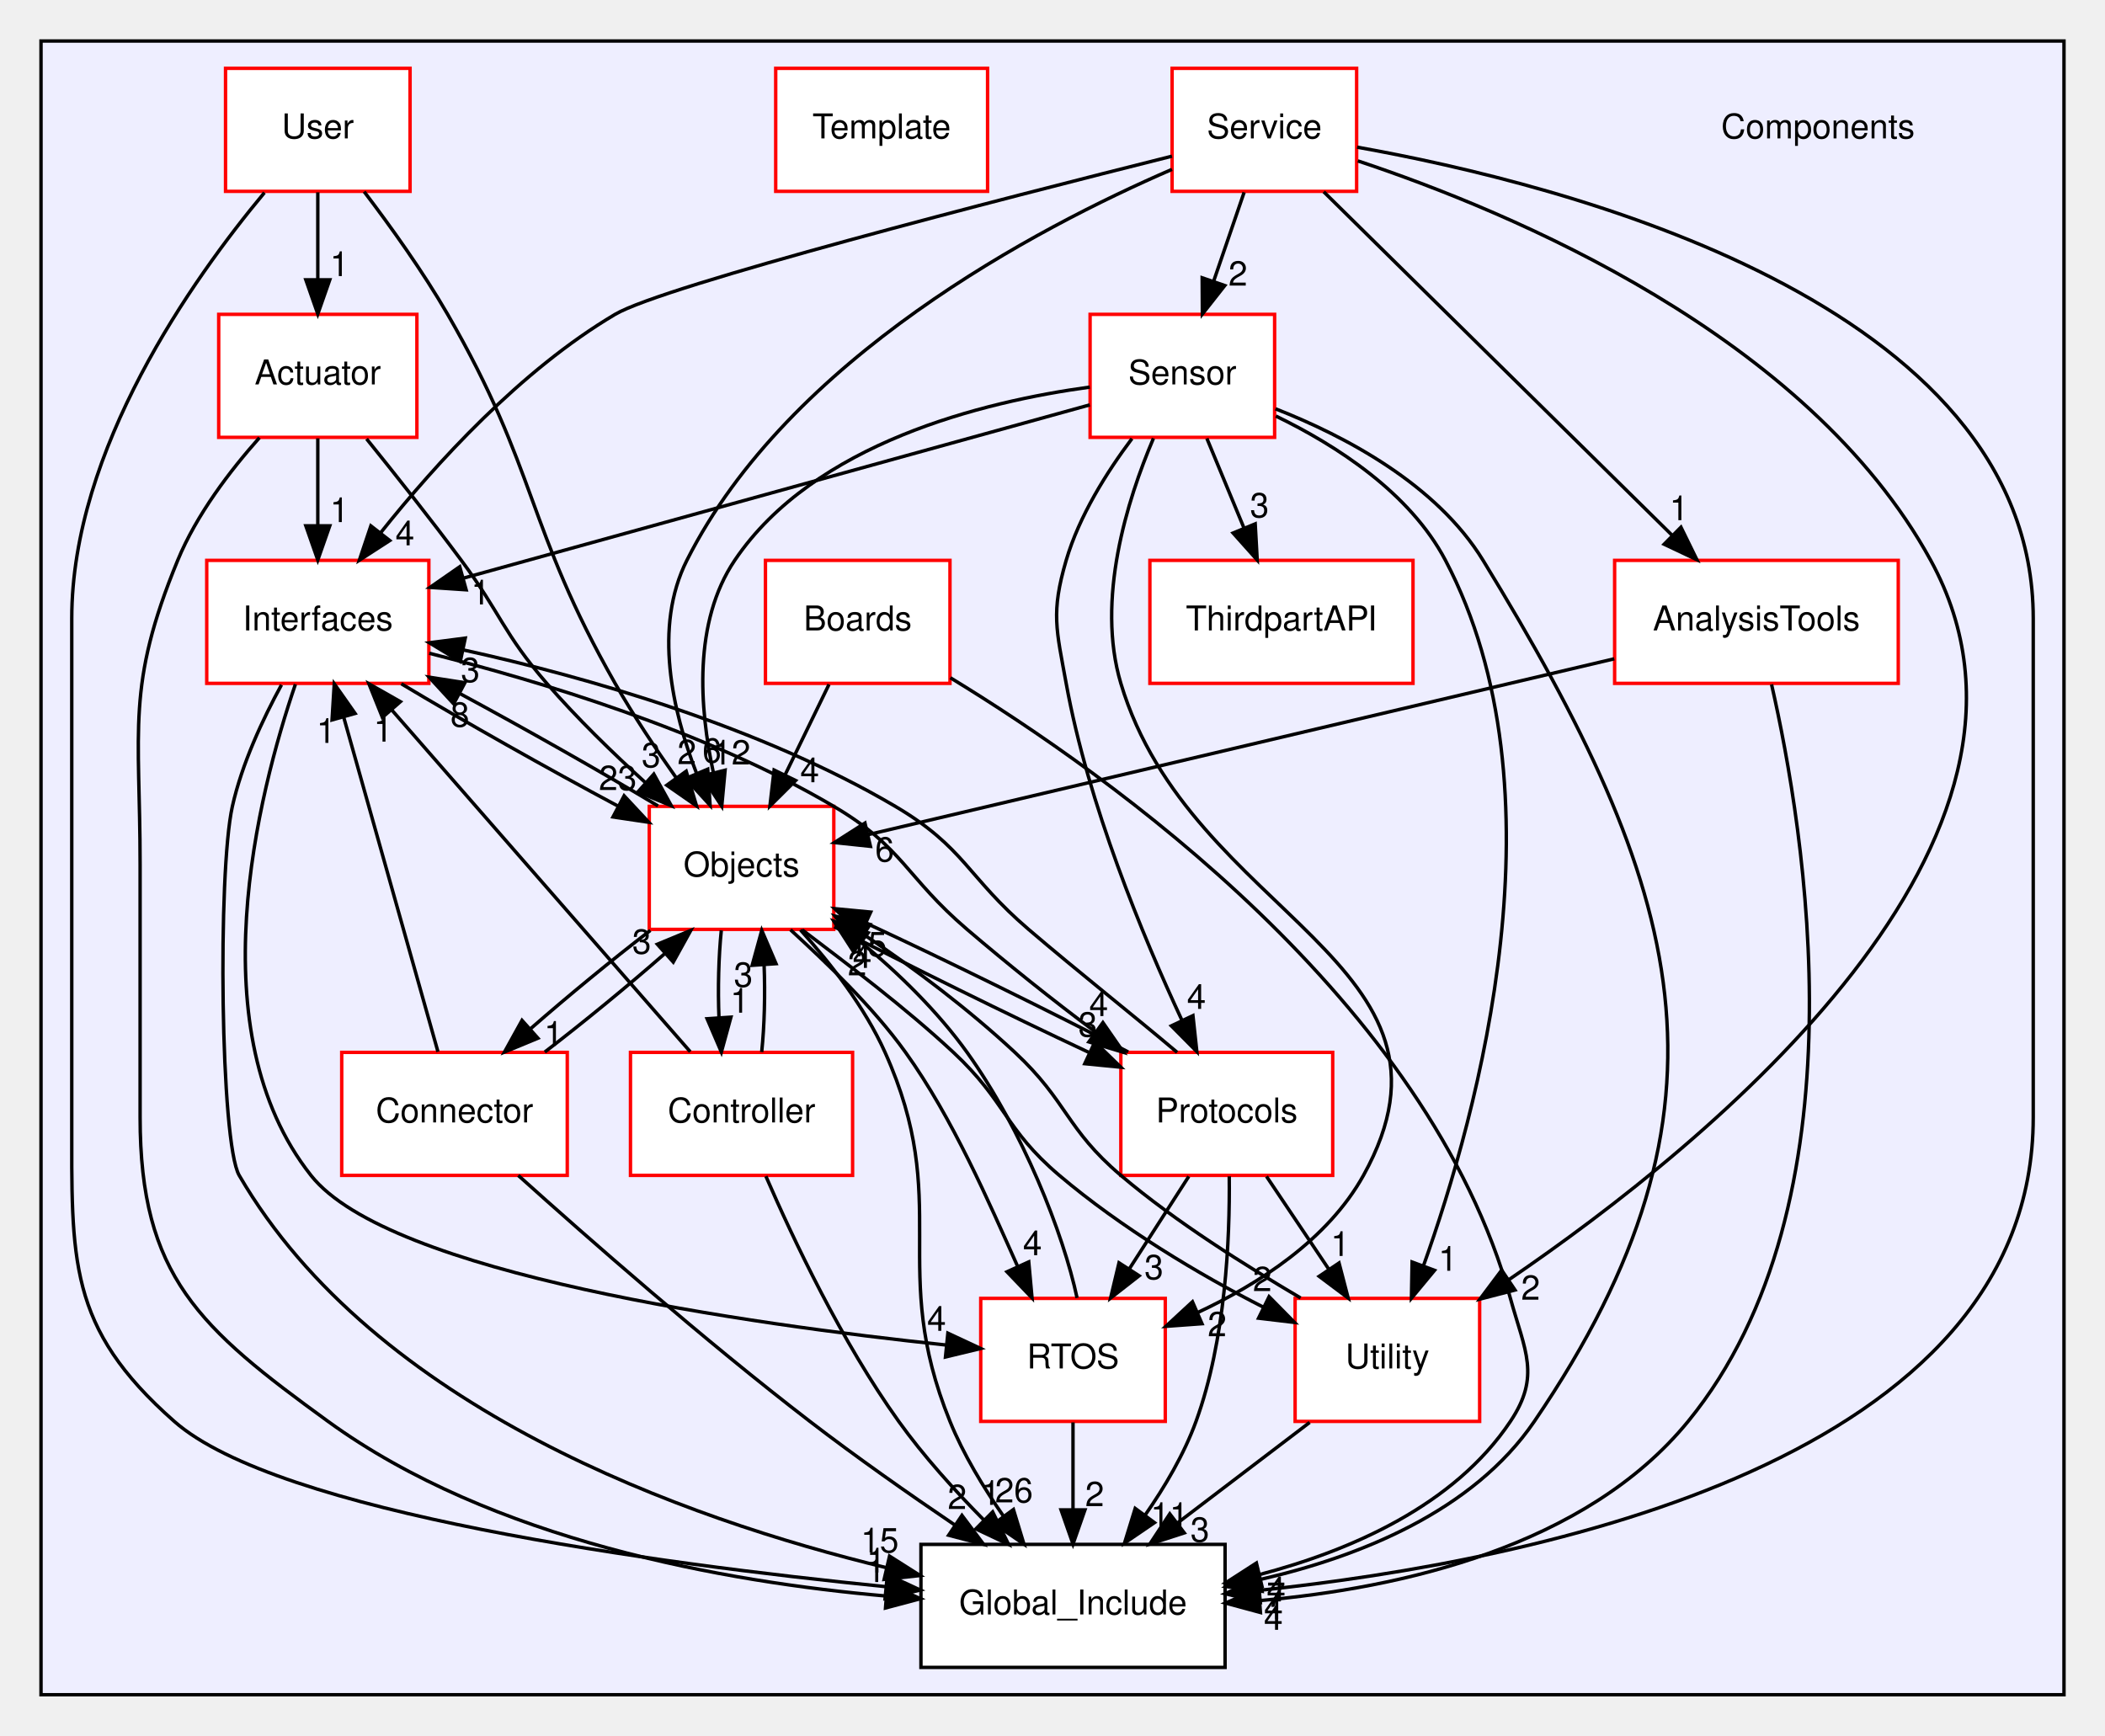
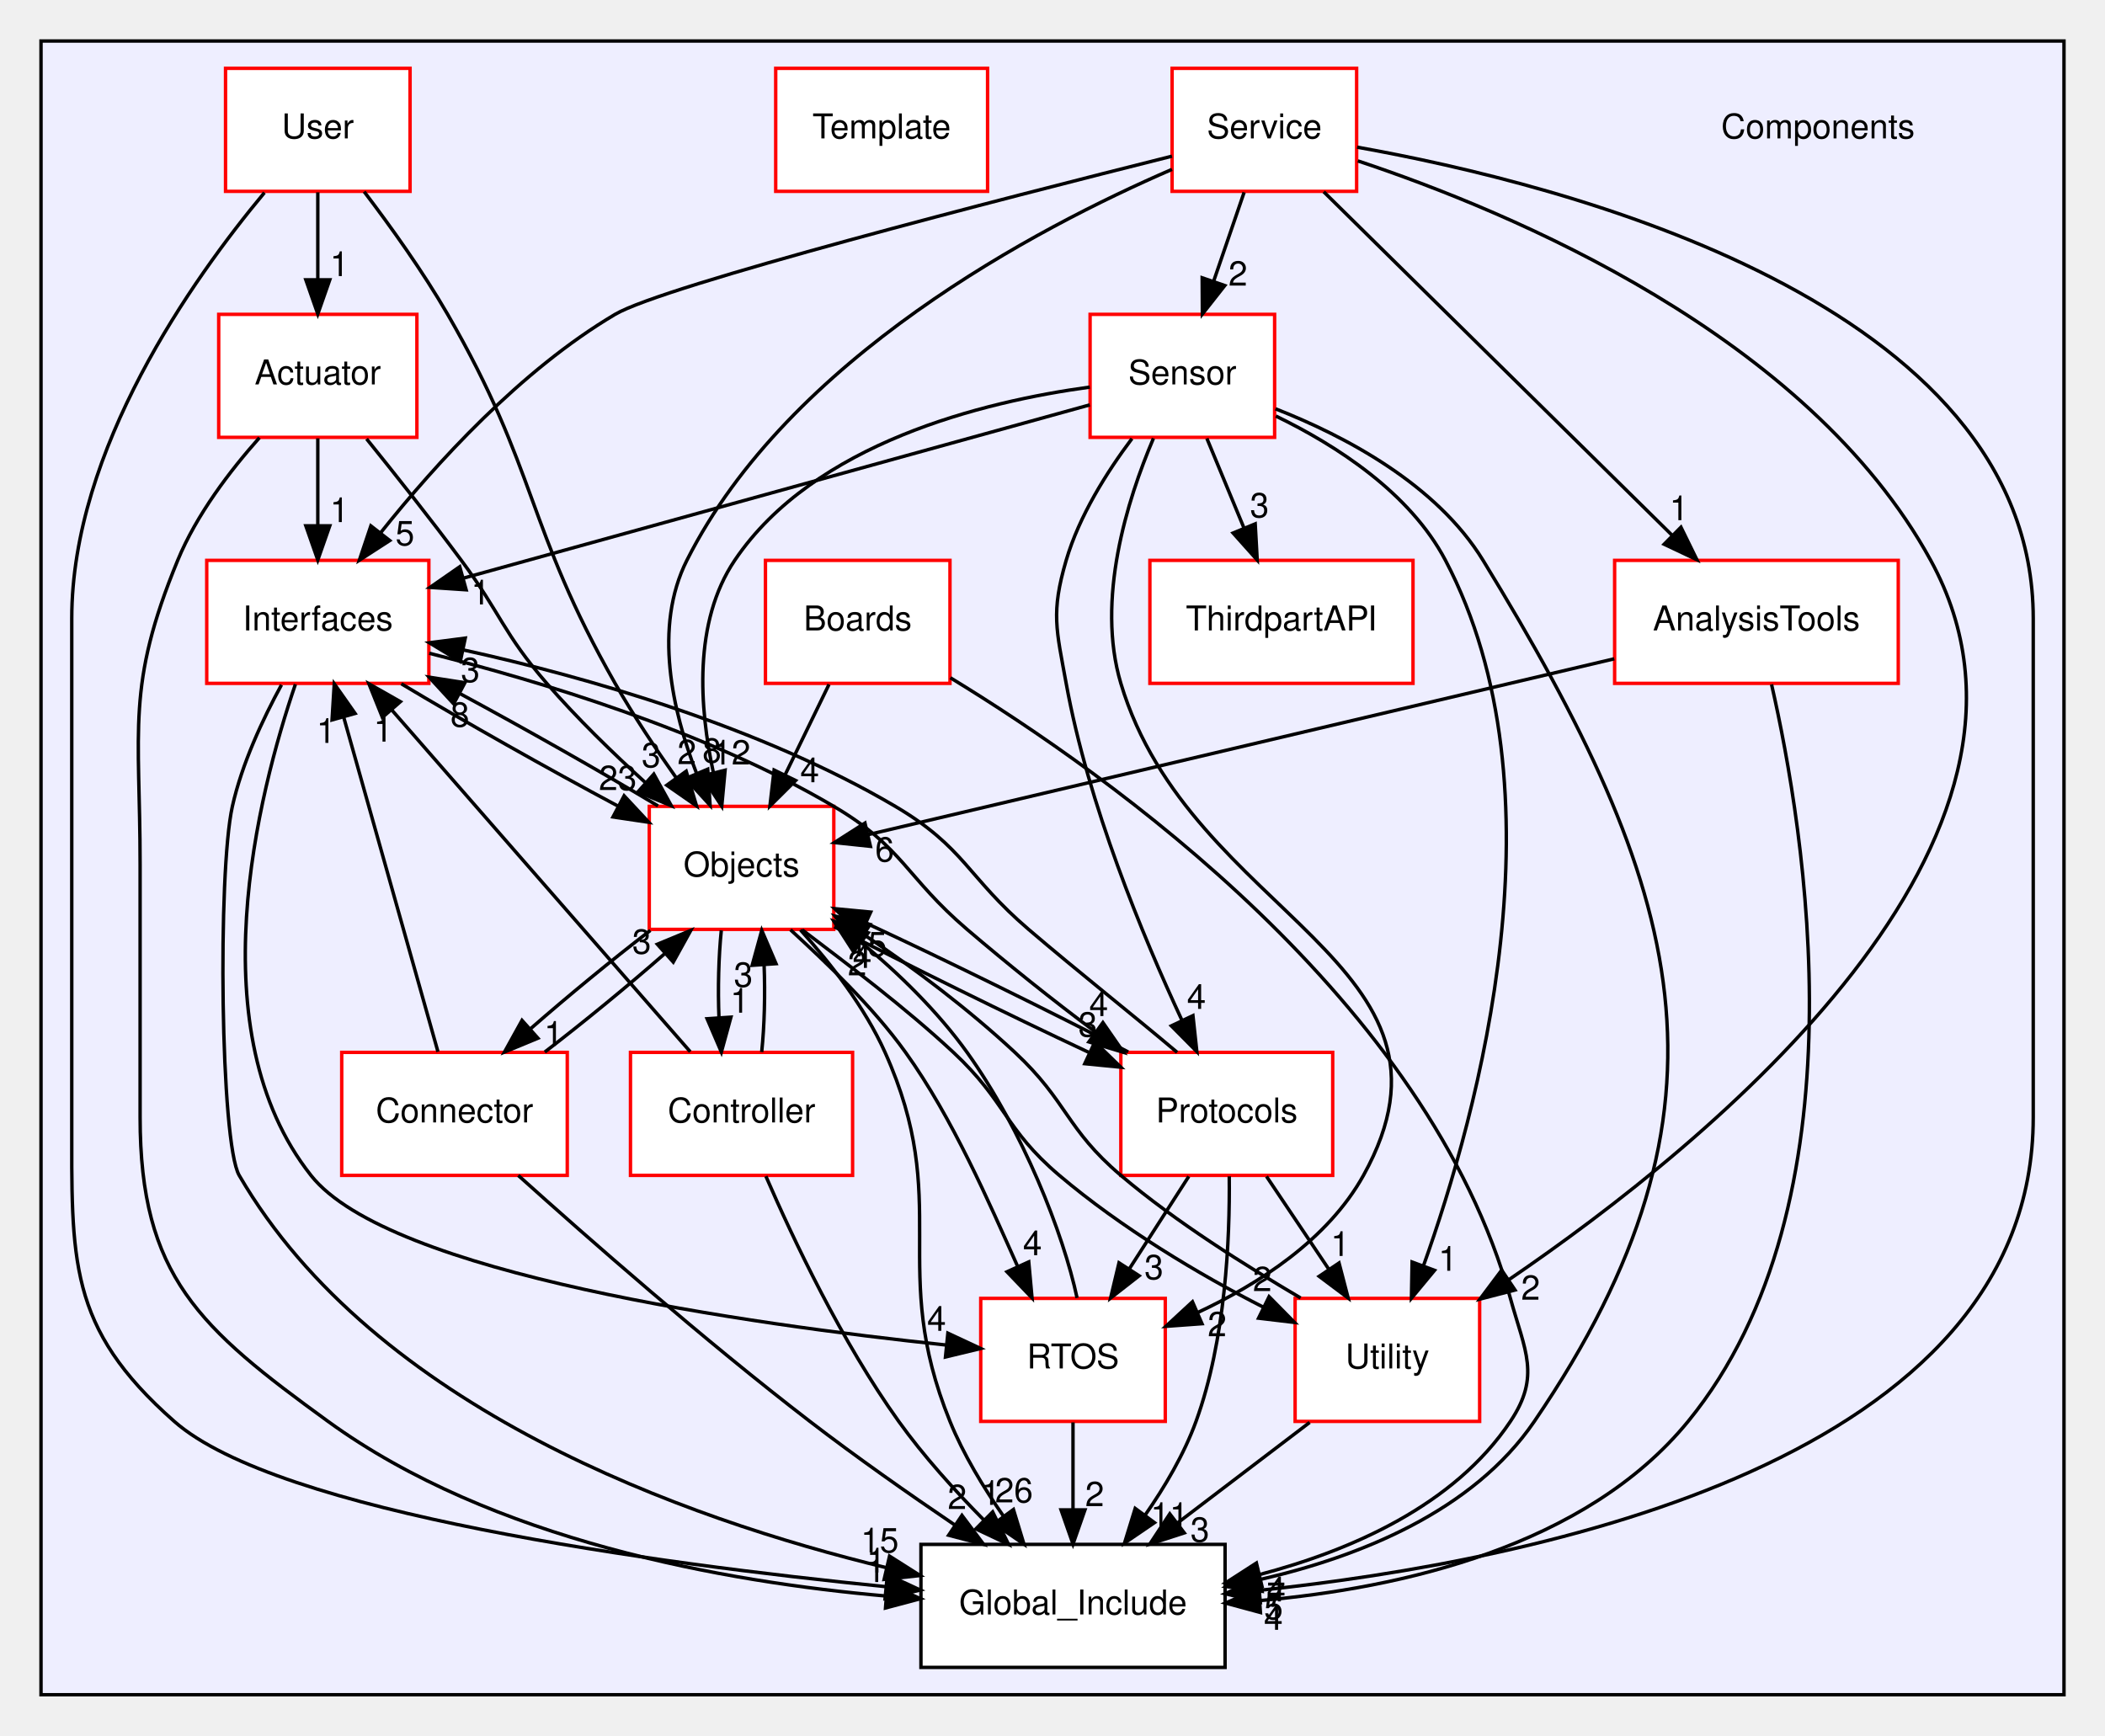
<svg xmlns="http://www.w3.org/2000/svg" xmlns:xlink="http://www.w3.org/1999/xlink" width="616pt" height="508pt" viewBox="0.00 0.00 616.00 508.00">
  <g id="graph0" class="graph" transform="scale(1 1) rotate(0) translate(4 504)">
    <g id="clust1" class="cluster">
      <g id="a_clust1">
        <a xlink:href="dir_08f45fe6822aeb4ce2bc268e3b1361be.html" target="_top">
          <polygon fill="#eeeeff" stroke="black" points="8,-8 8,-492 600,-492 600,-8 8,-8" />
        </a>
      </g>
    </g>
    <g id="node1" class="node">
      <text text-anchor="middle" x="528" y="-463.5" font-family="Helvetica,sans-Serif" font-size="10.00">Components</text>
    </g>
    <g id="node2" class="node">
      <g id="a_node2">
        <a xlink:href="dir_8efbaa1056a51686757185dce0bc8da0.html" target="_top" xlink:title="Actuator">
          <polygon fill="white" stroke="red" points="118,-412 60,-412 60,-376 118,-376 118,-412" />
          <text text-anchor="middle" x="89" y="-391.5" font-family="Helvetica,sans-Serif" font-size="10.00">Actuator</text>
        </a>
      </g>
    </g>
    <g id="node7" class="node">
      <g id="a_node7">
        <a xlink:href="dir_1a5504e72c2ab618c124e6472b08d26c.html" target="_top" xlink:title="Global_Include">
          <polygon fill="white" stroke="black" points="354.5,-52 265.5,-52 265.5,-16 354.5,-16 354.5,-52" />
          <text text-anchor="middle" x="310" y="-31.5" font-family="Helvetica,sans-Serif" font-size="10.00">Global_Include</text>
        </a>
      </g>
    </g>
    <g id="edge37" class="edge">
      <path fill="none" stroke="black" d="M71.92,-375.9C63.28,-366.19 53.49,-353.34 48,-340 32.82,-303.15 37,-290.86 37,-251 37,-251 37,-251 37,-177 37,-130.5 54.37,-115.31 92,-88 140.01,-53.15 208.07,-41.01 255.32,-36.89" />
      <polygon fill="black" stroke="black" points="255.67,-40.37 265.37,-36.11 255.13,-33.39 255.67,-40.37" />
      <g id="a_edge37-headlabel">
        <a xlink:href="dir_000002_000144.html" target="_top" xlink:title="1">
          <text text-anchor="middle" x="252.31" y="-40.98" font-family="Helvetica,sans-Serif" font-size="10.00">1</text>
        </a>
      </g>
    </g>
    <g id="node8" class="node">
      <g id="a_node8">
        <a xlink:href="dir_e185953657720ba3a67126696ef566c7.html" target="_top" xlink:title="Interfaces">
          <polygon fill="white" stroke="red" points="121.5,-340 56.5,-340 56.5,-304 121.5,-304 121.5,-340" />
          <text text-anchor="middle" x="89" y="-319.5" font-family="Helvetica,sans-Serif" font-size="10.00">Interfaces</text>
        </a>
      </g>
    </g>
    <g id="edge38" class="edge">
      <path fill="none" stroke="black" d="M89,-375.7C89,-367.98 89,-358.71 89,-350.11" />
      <polygon fill="black" stroke="black" points="92.5,-350.1 89,-340.1 85.5,-350.1 92.5,-350.1" />
      <g id="a_edge38-headlabel">
        <a xlink:href="dir_000002_000093.html" target="_top" xlink:title="1">
          <text text-anchor="middle" x="95.34" y="-351.2" font-family="Helvetica,sans-Serif" font-size="10.00">1</text>
        </a>
      </g>
    </g>
    <g id="node9" class="node">
      <g id="a_node9">
        <a xlink:href="dir_a4226c5615a06a31e6344f5f3fd917e1.html" target="_top" xlink:title="Objects">
          <polygon fill="white" stroke="red" points="240,-268 186,-268 186,-232 240,-232 240,-268" />
          <text text-anchor="middle" x="213" y="-247.5" font-family="Helvetica,sans-Serif" font-size="10.00">Objects</text>
        </a>
      </g>
    </g>
    <g id="edge36" class="edge">
      <path fill="none" stroke="black" d="M103.28,-375.55C111.54,-365.32 122.04,-352.07 131,-340 142.61,-324.36 143.24,-318.72 156,-304 164.8,-293.85 175.36,-283.59 184.99,-274.84" />
      <polygon fill="black" stroke="black" points="187.33,-277.44 192.46,-268.17 182.67,-272.22 187.33,-277.44" />
      <g id="a_edge36-headlabel">
        <a xlink:href="dir_000002_000016.html" target="_top" xlink:title="3">
          <text text-anchor="middle" x="186.54" y="-279.45" font-family="Helvetica,sans-Serif" font-size="10.00">3</text>
        </a>
      </g>
    </g>
    <g id="node3" class="node">
      <g id="a_node3">
        <a xlink:href="dir_1666c5f4940eb69dc85cb0f1045c5123.html" target="_top" xlink:title="AnalysisTools">
          <polygon fill="white" stroke="red" points="551.5,-340 468.5,-340 468.5,-304 551.5,-304 551.5,-340" />
          <text text-anchor="middle" x="510" y="-319.5" font-family="Helvetica,sans-Serif" font-size="10.00">AnalysisTools</text>
        </a>
      </g>
    </g>
    <g id="edge24" class="edge">
      <path fill="none" stroke="black" d="M514.42,-303.69C524.08,-261.48 542.27,-151.98 490,-88 459.98,-51.26 405.85,-39.17 364.76,-35.57" />
      <polygon fill="black" stroke="black" points="364.85,-32.07 354.62,-34.83 364.34,-39.05 364.85,-32.07" />
      <g id="a_edge24-headlabel">
        <a xlink:href="dir_000008_000144.html" target="_top" xlink:title="4">
          <text text-anchor="middle" x="368.64" y="-27" font-family="Helvetica,sans-Serif" font-size="10.00">4</text>
        </a>
      </g>
    </g>
    <g id="edge23" class="edge">
      <path fill="none" stroke="black" d="M468.39,-311.19C410.23,-297.48 305.53,-272.81 249.97,-259.71" />
      <polygon fill="black" stroke="black" points="250.72,-256.3 240.19,-257.41 249.12,-263.11 250.72,-256.3" />
      <g id="a_edge23-headlabel">
        <a xlink:href="dir_000008_000016.html" target="_top" xlink:title="6">
          <text text-anchor="middle" x="254.87" y="-251.86" font-family="Helvetica,sans-Serif" font-size="10.00">6</text>
        </a>
      </g>
    </g>
    <g id="node4" class="node">
      <g id="a_node4">
        <a xlink:href="dir_d51af3390b888212b7370bb96b9206da.html" target="_top" xlink:title="Boards">
          <polygon fill="white" stroke="red" points="274,-340 220,-340 220,-304 274,-304 274,-340" />
          <text text-anchor="middle" x="247" y="-319.5" font-family="Helvetica,sans-Serif" font-size="10.00">Boards</text>
        </a>
      </g>
    </g>
    <g id="edge26" class="edge">
      <path fill="none" stroke="black" d="M274.11,-305.64C320.87,-277.16 413.99,-211.02 438,-124 442.26,-108.58 446.89,-101.3 438,-88 421.58,-63.42 391.42,-50.23 364.5,-43.15" />
      <polygon fill="black" stroke="black" points="365.3,-39.74 354.76,-40.81 363.67,-46.55 365.3,-39.74" />
      <g id="a_edge26-headlabel">
        <a xlink:href="dir_000012_000144.html" target="_top" xlink:title="4">
          <text text-anchor="middle" x="369.46" y="-35.32" font-family="Helvetica,sans-Serif" font-size="10.00">4</text>
        </a>
      </g>
    </g>
    <g id="edge25" class="edge">
      <path fill="none" stroke="black" d="M238.6,-303.7C234.73,-295.73 230.05,-286.1 225.76,-277.26" />
      <polygon fill="black" stroke="black" points="228.83,-275.57 221.31,-268.1 222.53,-278.63 228.83,-275.57" />
      <g id="a_edge25-headlabel">
        <a xlink:href="dir_000012_000016.html" target="_top" xlink:title="4">
          <text text-anchor="middle" x="232.95" y="-275.06" font-family="Helvetica,sans-Serif" font-size="10.00">4</text>
        </a>
      </g>
    </g>
    <g id="node5" class="node">
      <g id="a_node5">
        <a xlink:href="dir_4ca6fec43e1013816363be86d31756d6.html" target="_top" xlink:title="Connector">
          <polygon fill="white" stroke="red" points="162,-196 96,-196 96,-160 162,-160 162,-196" />
          <text text-anchor="middle" x="129" y="-175.5" font-family="Helvetica,sans-Serif" font-size="10.00">Connector</text>
        </a>
      </g>
    </g>
    <g id="edge31" class="edge">
      <path fill="none" stroke="black" d="M147.67,-159.98C168.11,-141.6 202.1,-111.75 233,-88 246.51,-77.62 261.89,-66.83 275.34,-57.73" />
      <polygon fill="black" stroke="black" points="277.5,-60.49 283.85,-52.01 273.6,-54.68 277.5,-60.49" />
      <g id="a_edge31-headlabel">
        <a xlink:href="dir_000087_000144.html" target="_top" xlink:title="2">
          <text text-anchor="middle" x="276.1" y="-62.35" font-family="Helvetica,sans-Serif" font-size="10.00">2</text>
        </a>
      </g>
    </g>
    <g id="edge32" class="edge">
      <path fill="none" stroke="black" d="M124.16,-196.19C117.3,-220.53 104.7,-265.28 96.59,-294.06" />
      <polygon fill="black" stroke="black" points="93.17,-293.3 93.82,-303.87 99.91,-295.2 93.17,-293.3" />
      <g id="a_edge32-headlabel">
        <a xlink:href="dir_000087_000093.html" target="_top" xlink:title="1">
          <text text-anchor="middle" x="91.41" y="-286.57" font-family="Helvetica,sans-Serif" font-size="10.00">1</text>
        </a>
      </g>
    </g>
    <g id="edge30" class="edge">
      <path fill="none" stroke="black" d="M155.42,-196.1C166.77,-204.8 179.82,-215.52 190.68,-225.03" />
      <polygon fill="black" stroke="black" points="188.36,-227.65 198.15,-231.7 193.02,-222.43 188.36,-227.65" />
      <g id="a_edge30-headlabel">
        <a xlink:href="dir_000087_000016.html" target="_top" xlink:title="3">
          <text text-anchor="middle" x="183.79" y="-224.88" font-family="Helvetica,sans-Serif" font-size="10.00">3</text>
        </a>
      </g>
    </g>
    <g id="node6" class="node">
      <g id="a_node6">
        <a xlink:href="dir_410074523dc77f19fbc712633e7470ae.html" target="_top" xlink:title="Controller">
          <polygon fill="white" stroke="red" points="245.5,-196 180.5,-196 180.5,-160 245.5,-160 245.5,-196" />
          <text text-anchor="middle" x="213" y="-175.5" font-family="Helvetica,sans-Serif" font-size="10.00">Controller</text>
        </a>
      </g>
    </g>
    <g id="edge34" class="edge">
      <path fill="none" stroke="black" d="M220.12,-159.76C228.18,-141.19 242.39,-111.19 259,-88 266.25,-77.88 275.37,-67.79 283.88,-59.17" />
      <polygon fill="black" stroke="black" points="286.49,-61.51 291.15,-52 281.57,-56.53 286.49,-61.51" />
      <g id="a_edge34-headlabel">
        <a xlink:href="dir_000090_000144.html" target="_top" xlink:title="1">
          <text text-anchor="middle" x="285.92" y="-63.56" font-family="Helvetica,sans-Serif" font-size="10.00">1</text>
        </a>
      </g>
    </g>
    <g id="edge35" class="edge">
      <path fill="none" stroke="black" d="M197.99,-196.19C176.17,-221.17 135.59,-267.65 110.57,-296.3" />
      <polygon fill="black" stroke="black" points="107.9,-294.04 103.96,-303.87 113.17,-298.64 107.9,-294.04" />
      <g id="a_edge35-headlabel">
        <a xlink:href="dir_000090_000093.html" target="_top" xlink:title="1">
          <text text-anchor="middle" x="108.12" y="-286.96" font-family="Helvetica,sans-Serif" font-size="10.00">1</text>
        </a>
      </g>
    </g>
    <g id="edge33" class="edge">
      <path fill="none" stroke="black" d="M218.9,-196.1C219.7,-203.79 219.94,-213.05 219.6,-221.67" />
      <polygon fill="black" stroke="black" points="216.11,-221.48 218.92,-231.7 223.09,-221.96 216.11,-221.48" />
      <g id="a_edge33-headlabel">
        <a xlink:href="dir_000090_000016.html" target="_top" xlink:title="3">
          <text text-anchor="middle" x="213.52" y="-215.2" font-family="Helvetica,sans-Serif" font-size="10.00">3</text>
        </a>
      </g>
    </g>
    <g id="edge45" class="edge">
      <path fill="none" stroke="black" d="M78.37,-303.56C72.9,-293.54 66.8,-280.51 64,-268 59.68,-248.71 60.47,-169.5 66,-160 105.73,-91.76 196.44,-59.47 255.37,-45.19" />
      <polygon fill="black" stroke="black" points="256.31,-48.57 265.26,-42.89 254.73,-41.75 256.31,-48.57" />
      <g id="a_edge45-headlabel">
        <a xlink:href="dir_000093_000144.html" target="_top" xlink:title="15">
          <text text-anchor="middle" x="253.45" y="-49.65" font-family="Helvetica,sans-Serif" font-size="10.00">15</text>
        </a>
      </g>
    </g>
    <g id="edge44" class="edge">
      <path fill="none" stroke="black" d="M113.44,-303.88C131.57,-293 156.43,-278.96 176.83,-268.09" />
      <polygon fill="black" stroke="black" points="178.64,-271.09 185.86,-263.34 175.38,-264.9 178.64,-271.09" />
      <g id="a_edge44-headlabel">
        <a xlink:href="dir_000093_000016.html" target="_top" xlink:title="23">
          <text text-anchor="middle" x="176.78" y="-272.78" font-family="Helvetica,sans-Serif" font-size="10.00">23</text>
        </a>
      </g>
    </g>
    <g id="node10" class="node">
      <g id="a_node10">
        <a xlink:href="dir_4d0b0adf7e9fb892c3df556e9cbb05d0.html" target="_top" xlink:title="Protocols">
          <polygon fill="white" stroke="red" points="386,-196 324,-196 324,-160 386,-160 386,-196" />
          <text text-anchor="middle" x="355" y="-175.5" font-family="Helvetica,sans-Serif" font-size="10.00">Protocols</text>
        </a>
      </g>
    </g>
    <g id="edge46" class="edge">
      <path fill="none" stroke="black" d="M121.62,-312.81C153.43,-304.75 202.06,-290.36 240,-268 260.32,-256.02 261.07,-247.33 279,-232 290.82,-221.9 304.19,-211.18 316.48,-202.05" />
      <polygon fill="black" stroke="black" points="318.75,-204.72 324.78,-196.01 314.64,-199.06 318.75,-204.72" />
      <g id="a_edge46-headlabel">
        <a xlink:href="dir_000093_000059.html" target="_top" xlink:title="4">
          <text text-anchor="middle" x="317.52" y="-206.63" font-family="Helvetica,sans-Serif" font-size="10.00">4</text>
        </a>
      </g>
    </g>
    <g id="node11" class="node">
      <g id="a_node11">
        <a xlink:href="dir_6a49a4a01df89ea000e629175e7db917.html" target="_top" xlink:title="RTOS">
          <polygon fill="white" stroke="red" points="337,-124 283,-124 283,-88 337,-88 337,-124" />
          <text text-anchor="middle" x="310" y="-103.5" font-family="Helvetica,sans-Serif" font-size="10.00">RTOS</text>
        </a>
      </g>
    </g>
    <g id="edge47" class="edge">
      <path fill="none" stroke="black" d="M82.45,-303.74C71.49,-271.62 53.72,-202.11 87,-160 109.76,-131.19 215.56,-116.38 272.87,-110.35" />
      <polygon fill="black" stroke="black" points="273.38,-113.82 282.98,-109.33 272.68,-106.85 273.38,-113.82" />
      <g id="a_edge47-headlabel">
        <a xlink:href="dir_000093_000066.html" target="_top" xlink:title="4">
          <text text-anchor="middle" x="270.09" y="-114.51" font-family="Helvetica,sans-Serif" font-size="10.00">4</text>
        </a>
      </g>
    </g>
    <g id="edge2" class="edge">
      <path fill="none" stroke="black" d="M186.32,-231.7C175.05,-223.05 162.15,-212.45 151.39,-203.03" />
      <polygon fill="black" stroke="black" points="153.42,-200.15 143.63,-196.1 148.76,-205.37 153.42,-200.15" />
      <g id="a_edge2-headlabel">
        <a xlink:href="dir_000016_000087.html" target="_top" xlink:title="1">
          <text text-anchor="middle" x="157.99" y="-197.93" font-family="Helvetica,sans-Serif" font-size="10.00">1</text>
        </a>
      </g>
    </g>
    <g id="edge3" class="edge">
      <path fill="none" stroke="black" d="M207.08,-231.7C206.29,-223.98 206.06,-214.71 206.4,-206.11" />
      <polygon fill="black" stroke="black" points="209.9,-206.32 207.1,-196.1 202.92,-205.84 209.9,-206.32" />
      <g id="a_edge3-headlabel">
        <a xlink:href="dir_000016_000090.html" target="_top" xlink:title="1">
          <text text-anchor="middle" x="212.48" y="-207.61" font-family="Helvetica,sans-Serif" font-size="10.00">1</text>
        </a>
      </g>
    </g>
    <g id="edge4" class="edge">
      <path fill="none" stroke="black" d="M230.23,-231.85C239,-222.13 249.04,-209.28 255,-196 274.97,-151.54 255.68,-133.16 274,-88 277.91,-78.36 283.77,-68.69 289.63,-60.3" />
      <polygon fill="black" stroke="black" points="292.57,-62.21 295.65,-52.07 286.92,-58.07 292.57,-62.21" />
      <g id="a_edge4-headlabel">
        <a xlink:href="dir_000016_000144.html" target="_top" xlink:title="26">
          <text text-anchor="middle" x="292.73" y="-64.29" font-family="Helvetica,sans-Serif" font-size="10.00">26</text>
        </a>
      </g>
    </g>
    <g id="edge6" class="edge">
      <path fill="none" stroke="black" d="M188.56,-268.13C171.97,-278.08 149.77,-290.66 130.49,-301.06" />
      <polygon fill="black" stroke="black" points="128.76,-298.01 121.58,-305.81 132.05,-304.19 128.76,-298.01" />
      <g id="a_edge6-headlabel">
        <a xlink:href="dir_000016_000093.html" target="_top" xlink:title="8">
          <text text-anchor="middle" x="130.59" y="-291.32" font-family="Helvetica,sans-Serif" font-size="10.00">8</text>
        </a>
      </g>
    </g>
    <g id="edge5" class="edge">
      <path fill="none" stroke="black" d="M240.13,-232.76C261.32,-221.71 290.9,-207.11 314.8,-195.92" />
      <polygon fill="black" stroke="black" points="316.39,-199.04 323.99,-191.66 313.44,-192.69 316.39,-199.04" />
      <g id="a_edge5-headlabel">
        <a xlink:href="dir_000016_000059.html" target="_top" xlink:title="3">
          <text text-anchor="middle" x="314.33" y="-200.63" font-family="Helvetica,sans-Serif" font-size="10.00">3</text>
        </a>
      </g>
    </g>
    <g id="edge7" class="edge">
      <path fill="none" stroke="black" d="M227.32,-231.89C237.78,-222.27 251.31,-209.51 261,-196 274.81,-176.75 285.47,-151.96 293.76,-133.44" />
      <polygon fill="black" stroke="black" points="297.05,-134.68 298.01,-124.13 290.68,-131.78 297.05,-134.68" />
      <g id="a_edge7-headlabel">
        <a xlink:href="dir_000016_000066.html" target="_top" xlink:title="4">
          <text text-anchor="middle" x="298.14" y="-136.63" font-family="Helvetica,sans-Serif" font-size="10.00">4</text>
        </a>
      </g>
    </g>
    <g id="node17" class="node">
      <g id="a_node17">
        <a xlink:href="dir_c2cd4762e89f989d55fa2b0634ddfc81.html" target="_top" xlink:title="Utility">
          <polygon fill="white" stroke="red" points="429,-124 375,-124 375,-88 429,-88 429,-124" />
          <text text-anchor="middle" x="402" y="-103.5" font-family="Helvetica,sans-Serif" font-size="10.00">Utility</text>
        </a>
      </g>
    </g>
    <g id="edge1" class="edge">
      <path fill="none" stroke="black" d="M230.75,-231.87C243.68,-222.06 260.94,-209.11 275,-196 290.44,-181.6 289.9,-173.66 306,-160 323.97,-144.76 346.79,-131.03 365.82,-121.37" />
      <polygon fill="black" stroke="black" points="367.38,-124.5 374.82,-116.96 364.3,-118.21 367.38,-124.5" />
      <g id="a_edge1-headlabel">
        <a xlink:href="dir_000016_000081.html" target="_top" xlink:title="2">
          <text text-anchor="middle" x="365.4" y="-126.13" font-family="Helvetica,sans-Serif" font-size="10.00">2</text>
        </a>
      </g>
    </g>
    <g id="edge41" class="edge">
      <path fill="none" stroke="black" d="M355.72,-159.72C355.93,-141.37 354.65,-111.79 346,-88 342.5,-78.38 336.87,-68.83 331.08,-60.54" />
      <polygon fill="black" stroke="black" points="333.84,-58.37 325.08,-52.4 328.2,-62.53 333.84,-58.37" />
      <g id="a_edge41-headlabel">
        <a xlink:href="dir_000059_000144.html" target="_top" xlink:title="11">
          <text text-anchor="middle" x="338.26" y="-57.08" font-family="Helvetica,sans-Serif" font-size="10.00">11</text>
        </a>
      </g>
    </g>
    <g id="edge42" class="edge">
      <path fill="none" stroke="black" d="M340.48,-196.01C328.44,-206.21 311.54,-219.57 297,-232 279.07,-247.33 278.32,-256.02 258,-268 218.54,-291.26 167.51,-305.89 131.76,-313.75" />
      <polygon fill="black" stroke="black" points="130.7,-310.4 121.64,-315.88 132.15,-317.24 130.7,-310.4" />
      <g id="a_edge42-headlabel">
        <a xlink:href="dir_000059_000093.html" target="_top" xlink:title="3">
          <text text-anchor="middle" x="133.64" y="-304.38" font-family="Helvetica,sans-Serif" font-size="10.00">3</text>
        </a>
      </g>
    </g>
    <g id="edge39" class="edge">
      <path fill="none" stroke="black" d="M326.16,-196.12C303.95,-207.67 273.25,-222.76 249.37,-233.87" />
      <polygon fill="black" stroke="black" points="247.87,-230.7 240.25,-238.06 250.8,-237.06 247.87,-230.7" />
      <g id="a_edge39-headlabel">
        <a xlink:href="dir_000059_000016.html" target="_top" xlink:title="15">
          <text text-anchor="middle" x="249.95" y="-224.12" font-family="Helvetica,sans-Serif" font-size="10.00">15</text>
        </a>
      </g>
    </g>
    <g id="edge43" class="edge">
      <path fill="none" stroke="black" d="M343.88,-159.7C338.64,-151.56 332.3,-141.69 326.52,-132.7" />
      <polygon fill="black" stroke="black" points="329.35,-130.62 321,-124.1 323.46,-134.41 329.35,-130.62" />
      <g id="a_edge43-headlabel">
        <a xlink:href="dir_000059_000066.html" target="_top" xlink:title="3">
          <text text-anchor="middle" x="333.68" y="-129.61" font-family="Helvetica,sans-Serif" font-size="10.00">3</text>
        </a>
      </g>
    </g>
    <g id="edge40" class="edge">
      <path fill="none" stroke="black" d="M366.62,-159.7C372.14,-151.47 378.85,-141.48 384.93,-132.42" />
      <polygon fill="black" stroke="black" points="387.85,-134.36 390.52,-124.1 382.04,-130.46 387.85,-134.36" />
      <g id="a_edge40-headlabel">
        <a xlink:href="dir_000059_000081.html" target="_top" xlink:title="1">
          <text text-anchor="middle" x="388.2" y="-136.42" font-family="Helvetica,sans-Serif" font-size="10.00">1</text>
        </a>
      </g>
    </g>
    <g id="edge49" class="edge">
      <path fill="none" stroke="black" d="M310,-87.7C310,-79.98 310,-70.71 310,-62.11" />
      <polygon fill="black" stroke="black" points="313.5,-62.1 310,-52.1 306.5,-62.1 313.5,-62.1" />
      <g id="a_edge49-headlabel">
        <a xlink:href="dir_000066_000144.html" target="_top" xlink:title="2">
          <text text-anchor="middle" x="316.34" y="-63.2" font-family="Helvetica,sans-Serif" font-size="10.00">2</text>
        </a>
      </g>
    </g>
    <g id="edge48" class="edge">
      <path fill="none" stroke="black" d="M311.19,-124.13C307.2,-142.88 295.29,-173.28 279,-196 270.51,-207.84 259.06,-219.11 247.98,-228.19" />
      <polygon fill="black" stroke="black" points="245.76,-225.48 240.02,-234.39 250.06,-231 245.76,-225.48" />
      <g id="a_edge48-headlabel">
        <a xlink:href="dir_000066_000016.html" target="_top" xlink:title="2">
          <text text-anchor="middle" x="246.85" y="-218.53" font-family="Helvetica,sans-Serif" font-size="10.00">2</text>
        </a>
      </g>
    </g>
    <g id="node12" class="node">
      <g id="a_node12">
        <a xlink:href="dir_82d83c9747486c2eb8d3c4c8f409d82b.html" target="_top" xlink:title="Sensor">
          <polygon fill="white" stroke="red" points="369,-412 315,-412 315,-376 369,-376 369,-412" />
          <text text-anchor="middle" x="342" y="-391.5" font-family="Helvetica,sans-Serif" font-size="10.00">Sensor</text>
        </a>
      </g>
    </g>
    <g id="edge10" class="edge">
      <path fill="none" stroke="black" d="M369.25,-384.36C389.7,-376.33 416.41,-362.21 430,-340 488.55,-244.29 508.2,-180.71 445,-88 427.05,-61.67 393.85,-48.42 364.86,-41.75" />
      <polygon fill="black" stroke="black" points="365.32,-38.27 354.82,-39.66 363.89,-45.12 365.32,-38.27" />
      <g id="a_edge10-headlabel">
        <a xlink:href="dir_000070_000144.html" target="_top" xlink:title="7">
          <text text-anchor="middle" x="369.42" y="-33.72" font-family="Helvetica,sans-Serif" font-size="10.00">7</text>
        </a>
      </g>
    </g>
    <g id="edge13" class="edge">
      <path fill="none" stroke="black" d="M314.92,-385.51C270.97,-373.35 183.77,-349.22 131.49,-334.76" />
      <polygon fill="black" stroke="black" points="132.41,-331.38 121.84,-332.09 130.54,-338.13 132.41,-331.38" />
      <g id="a_edge13-headlabel">
        <a xlink:href="dir_000070_000093.html" target="_top" xlink:title="1">
          <text text-anchor="middle" x="136.63" y="-327.1" font-family="Helvetica,sans-Serif" font-size="10.00">1</text>
        </a>
      </g>
    </g>
    <g id="edge8" class="edge">
      <path fill="none" stroke="black" d="M314.92,-390.71C283.84,-386.46 234.18,-374.38 211,-340 198.83,-321.94 200.66,-296.8 204.77,-277.84" />
      <polygon fill="black" stroke="black" points="208.19,-278.58 207.21,-268.03 201.4,-276.89 208.19,-278.58" />
      <g id="a_edge8-headlabel">
        <a xlink:href="dir_000070_000016.html" target="_top" xlink:title="12">
          <text text-anchor="middle" x="210.08" y="-280.25" font-family="Helvetica,sans-Serif" font-size="10.00">12</text>
        </a>
      </g>
    </g>
    <g id="edge11" class="edge">
      <path fill="none" stroke="black" d="M327.25,-375.63C319.91,-365.85 311.81,-353.01 308,-340 303.5,-324.65 305.14,-319.74 308,-304 314.44,-268.56 330.38,-230.09 341.91,-205.33" />
      <polygon fill="black" stroke="black" points="345.1,-206.76 346.24,-196.23 338.78,-203.76 345.1,-206.76" />
      <g id="a_edge11-headlabel">
        <a xlink:href="dir_000070_000059.html" target="_top" xlink:title="4">
          <text text-anchor="middle" x="346.12" y="-208.73" font-family="Helvetica,sans-Serif" font-size="10.00">4</text>
        </a>
      </g>
    </g>
    <g id="edge14" class="edge">
      <path fill="none" stroke="black" d="M333.54,-375.71C325.83,-357.61 316.68,-328.47 324,-304 344.46,-235.64 429.62,-222.39 395,-160 384.58,-141.22 364.44,-128.23 346.38,-119.81" />
      <polygon fill="black" stroke="black" points="347.75,-116.59 337.18,-115.82 344.96,-123.01 347.75,-116.59" />
      <g id="a_edge14-headlabel">
        <a xlink:href="dir_000070_000066.html" target="_top" xlink:title="2">
          <text text-anchor="middle" x="352.18" y="-112.92" font-family="Helvetica,sans-Serif" font-size="10.00">2</text>
        </a>
      </g>
    </g>
    <g id="node15" class="node">
      <g id="a_node15">
        <a xlink:href="dir_b8146bf70b87a0f1c9cf6bdf4bac4dd2.html" target="_top" xlink:title="ThirdpartAPI">
          <polygon fill="white" stroke="red" points="409.5,-340 332.5,-340 332.5,-304 409.5,-304 409.5,-340" />
          <text text-anchor="middle" x="371" y="-319.5" font-family="Helvetica,sans-Serif" font-size="10.00">ThirdpartAPI</text>
        </a>
      </g>
    </g>
    <g id="edge12" class="edge">
      <path fill="none" stroke="black" d="M349.17,-375.7C352.43,-367.81 356.37,-358.3 360,-349.55" />
      <polygon fill="black" stroke="black" points="363.32,-350.68 363.91,-340.1 356.85,-348 363.32,-350.68" />
      <g id="a_edge12-headlabel">
        <a xlink:href="dir_000070_000250.html" target="_top" xlink:title="3">
          <text text-anchor="middle" x="364.57" y="-352.59" font-family="Helvetica,sans-Serif" font-size="10.00">3</text>
        </a>
      </g>
    </g>
    <g id="edge9" class="edge">
      <path fill="none" stroke="black" d="M369.36,-382.23C387.02,-373.68 408.58,-359.82 419,-340 454.44,-272.58 428.74,-178.69 412.52,-133.45" />
      <polygon fill="black" stroke="black" points="415.8,-132.21 409.04,-124.05 409.23,-134.64 415.8,-132.21" />
      <g id="a_edge9-headlabel">
        <a xlink:href="dir_000070_000081.html" target="_top" xlink:title="1">
          <text text-anchor="middle" x="419.71" y="-132.09" font-family="Helvetica,sans-Serif" font-size="10.00">1</text>
        </a>
      </g>
    </g>
    <g id="node13" class="node">
      <g id="a_node13">
        <a xlink:href="dir_6164661bfb521e4b540c7b7052af2911.html" target="_top" xlink:title="Service">
          <polygon fill="white" stroke="red" points="393,-484 339,-484 339,-448 393,-448 393,-484" />
          <text text-anchor="middle" x="366" y="-463.5" font-family="Helvetica,sans-Serif" font-size="10.00">Service</text>
        </a>
      </g>
    </g>
    <g id="edge20" class="edge">
      <path fill="none" stroke="black" d="M383.37,-447.87C408.78,-422.82 456.2,-376.05 485.25,-347.41" />
      <polygon fill="black" stroke="black" points="487.91,-349.7 492.57,-340.19 482.99,-344.72 487.91,-349.7" />
      <g id="a_edge20-headlabel">
        <a xlink:href="dir_000110_000008.html" target="_top" xlink:title="1">
          <text text-anchor="middle" x="487.34" y="-351.75" font-family="Helvetica,sans-Serif" font-size="10.00">1</text>
        </a>
      </g>
    </g>
    <g id="edge21" class="edge">
      <path fill="none" stroke="black" d="M393.14,-460.93C452.98,-450.26 591,-415.61 591,-323 591,-323 591,-323 591,-177 591,-76.62 446.39,-47.18 364.65,-38.56" />
      <polygon fill="black" stroke="black" points="364.82,-35.06 354.53,-37.57 364.13,-42.03 364.82,-35.06" />
      <g id="a_edge21-headlabel">
-         <a xlink:href="dir_000110_000144.html" target="_top" xlink:title="4">
-           <text text-anchor="middle" x="368.68" y="-30.09" font-family="Helvetica,sans-Serif" font-size="10.00">4</text>
+         <a xlink:href="dir_000110_000144.html" target="_top" xlink:title="5">
+           <text text-anchor="middle" x="368.68" y="-30.09" font-family="Helvetica,sans-Serif" font-size="10.00">5</text>
        </a>
      </g>
    </g>
    <g id="edge22" class="edge">
      <path fill="none" stroke="black" d="M338.96,-458.29C289.95,-446 190.15,-420.37 176,-412 148.34,-395.63 123.45,-368.24 107.45,-348.15" />
      <polygon fill="black" stroke="black" points="110.05,-345.8 101.16,-340.05 104.53,-350.09 110.05,-345.8" />
      <g id="a_edge22-headlabel">
-         <a xlink:href="dir_000110_000093.html" target="_top" xlink:title="4">
-           <text text-anchor="middle" x="114.5" y="-344.4" font-family="Helvetica,sans-Serif" font-size="10.00">4</text>
+         <a xlink:href="dir_000110_000093.html" target="_top" xlink:title="5">
+           <text text-anchor="middle" x="114.5" y="-344.4" font-family="Helvetica,sans-Serif" font-size="10.00">5</text>
        </a>
      </g>
    </g>
    <g id="edge17" class="edge">
      <path fill="none" stroke="black" d="M338.97,-454.43C299.3,-437.26 226.82,-399.14 197,-340 187.17,-320.51 192.74,-295.95 199.88,-277.56" />
      <polygon fill="black" stroke="black" points="203.11,-278.89 203.8,-268.31 196.67,-276.16 203.11,-278.89" />
      <g id="a_edge17-headlabel">
-         <a xlink:href="dir_000110_000016.html" target="_top" xlink:title="6">
-           <text text-anchor="middle" x="204.33" y="-280.8" font-family="Helvetica,sans-Serif" font-size="10.00">6</text>
+         <a xlink:href="dir_000110_000016.html" target="_top" xlink:title="8">
+           <text text-anchor="middle" x="204.33" y="-280.8" font-family="Helvetica,sans-Serif" font-size="10.00">8</text>
        </a>
      </g>
    </g>
    <g id="edge18" class="edge">
      <path fill="none" stroke="black" d="M360.07,-447.7C357.39,-439.9 354.17,-430.51 351.2,-421.83" />
      <polygon fill="black" stroke="black" points="354.42,-420.43 347.86,-412.1 347.8,-422.7 354.42,-420.43" />
      <g id="a_edge18-headlabel">
        <a xlink:href="dir_000110_000070.html" target="_top" xlink:title="2">
          <text text-anchor="middle" x="358.27" y="-420.41" font-family="Helvetica,sans-Serif" font-size="10.00">2</text>
        </a>
      </g>
    </g>
    <g id="edge19" class="edge">
      <path fill="none" stroke="black" d="M393.36,-456.91C437.97,-442.07 525.02,-405.8 561,-340 605.56,-258.5 496.81,-169.86 437.46,-129.41" />
      <polygon fill="black" stroke="black" points="439.35,-126.45 429.09,-123.79 435.45,-132.27 439.35,-126.45" />
      <g id="a_edge19-headlabel">
        <a xlink:href="dir_000110_000081.html" target="_top" xlink:title="2">
          <text text-anchor="middle" x="443.91" y="-123.6" font-family="Helvetica,sans-Serif" font-size="10.00">2</text>
        </a>
      </g>
    </g>
    <g id="node14" class="node">
      <g id="a_node14">
        <a xlink:href="dir_6c63dd282651b43f4337d292845f5ec4.html" target="_top" xlink:title="Template">
          <polygon fill="white" stroke="red" points="285,-484 223,-484 223,-448 285,-448 285,-484" />
          <text text-anchor="middle" x="254" y="-463.5" font-family="Helvetica,sans-Serif" font-size="10.00">Template</text>
        </a>
      </g>
    </g>
    <g id="node16" class="node">
      <g id="a_node16">
        <a xlink:href="dir_eec1bb706bd2e5107de375aec258065a.html" target="_top" xlink:title="User">
          <polygon fill="white" stroke="red" points="116,-484 62,-484 62,-448 116,-448 116,-484" />
          <text text-anchor="middle" x="89" y="-463.5" font-family="Helvetica,sans-Serif" font-size="10.00">User</text>
        </a>
      </g>
    </g>
    <g id="edge28" class="edge">
      <path fill="none" stroke="black" d="M89,-447.7C89,-439.98 89,-430.71 89,-422.11" />
      <polygon fill="black" stroke="black" points="92.5,-422.1 89,-412.1 85.5,-422.1 92.5,-422.1" />
      <g id="a_edge28-headlabel">
        <a xlink:href="dir_000077_000002.html" target="_top" xlink:title="1">
          <text text-anchor="middle" x="95.34" y="-423.2" font-family="Helvetica,sans-Serif" font-size="10.00">1</text>
        </a>
      </g>
    </g>
    <g id="edge29" class="edge">
      <path fill="none" stroke="black" d="M73.38,-447.62C52.2,-422.19 17,-372.48 17,-323 17,-323 17,-323 17,-177 17,-135.26 15.68,-115.6 47,-88 77.33,-61.27 187.46,-46.42 255.21,-39.63" />
      <polygon fill="black" stroke="black" points="255.68,-43.1 265.3,-38.65 255,-36.14 255.68,-43.1" />
      <g id="a_edge29-headlabel">
        <a xlink:href="dir_000077_000144.html" target="_top" xlink:title="1">
          <text text-anchor="middle" x="252.38" y="-43.78" font-family="Helvetica,sans-Serif" font-size="10.00">1</text>
        </a>
      </g>
    </g>
    <g id="edge27" class="edge">
      <path fill="none" stroke="black" d="M102.56,-447.91C110.25,-437.8 119.75,-424.55 127,-412 153.37,-366.36 149.92,-349.8 176,-304 181.33,-294.64 187.87,-284.85 193.95,-276.26" />
      <polygon fill="black" stroke="black" points="196.8,-278.29 199.83,-268.14 191.13,-274.19 196.8,-278.29" />
      <g id="a_edge27-headlabel">
        <a xlink:href="dir_000077_000016.html" target="_top" xlink:title="2">
          <text text-anchor="middle" x="197" y="-280.37" font-family="Helvetica,sans-Serif" font-size="10.00">2</text>
        </a>
      </g>
    </g>
    <g id="edge16" class="edge">
      <path fill="none" stroke="black" d="M379.26,-87.7C367.56,-78.8 353.14,-67.82 340.49,-58.2" />
      <polygon fill="black" stroke="black" points="342.56,-55.37 332.48,-52.1 338.32,-60.94 342.56,-55.37" />
      <g id="a_edge16-headlabel">
        <a xlink:href="dir_000081_000144.html" target="_top" xlink:title="3">
          <text text-anchor="middle" x="347.14" y="-52.79" font-family="Helvetica,sans-Serif" font-size="10.00">3</text>
        </a>
      </g>
    </g>
    <g id="edge15" class="edge">
      <path fill="none" stroke="black" d="M376.6,-124.12C360.65,-133.56 340.32,-146.16 324,-160 307.9,-173.66 308.44,-181.6 293,-196 279.68,-208.42 263.49,-220.69 249.04,-230.3" />
      <polygon fill="black" stroke="black" points="246.84,-227.55 240.32,-235.91 250.62,-233.44 246.84,-227.55" />
      <g id="a_edge15-headlabel">
        <a xlink:href="dir_000081_000016.html" target="_top" xlink:title="4">
          <text text-anchor="middle" x="248.32" y="-220.72" font-family="Helvetica,sans-Serif" font-size="10.00">4</text>
        </a>
      </g>
    </g>
  </g>
</svg>
